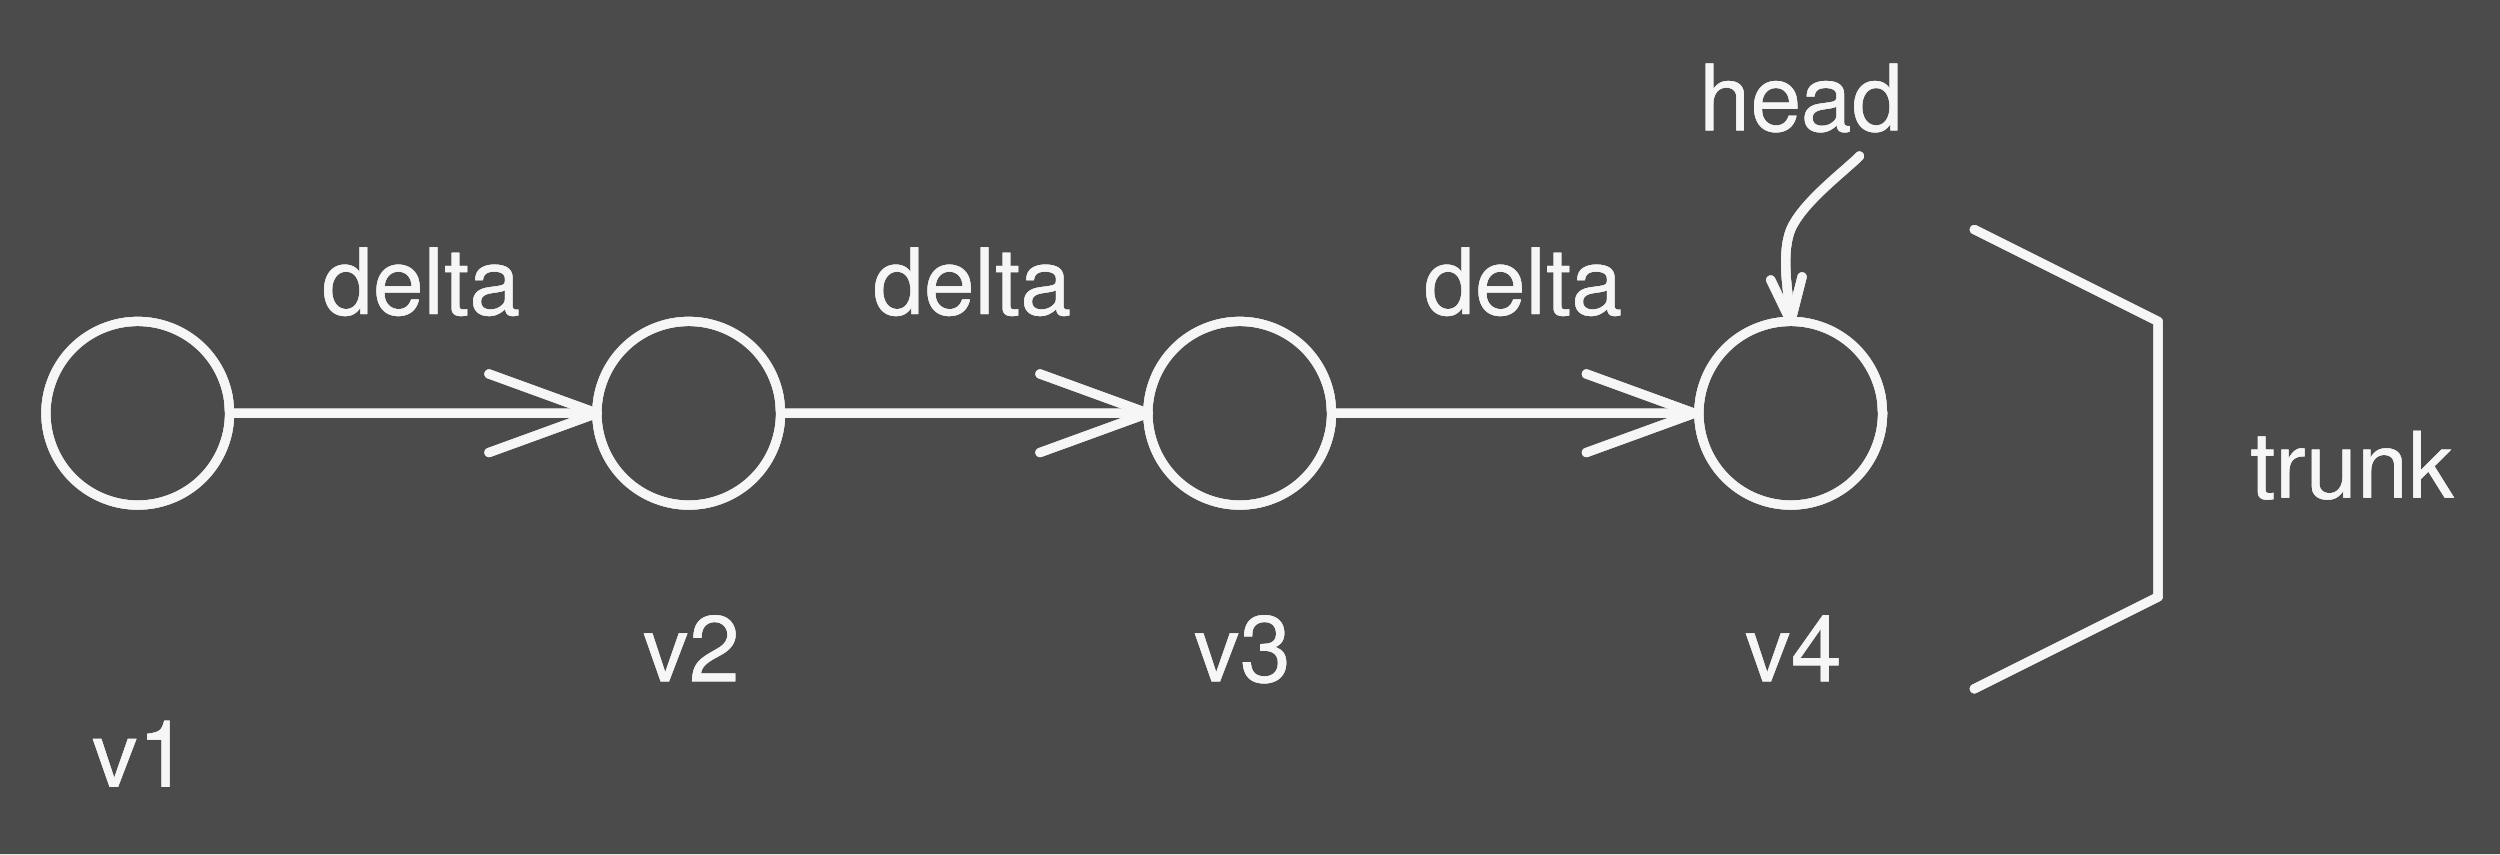
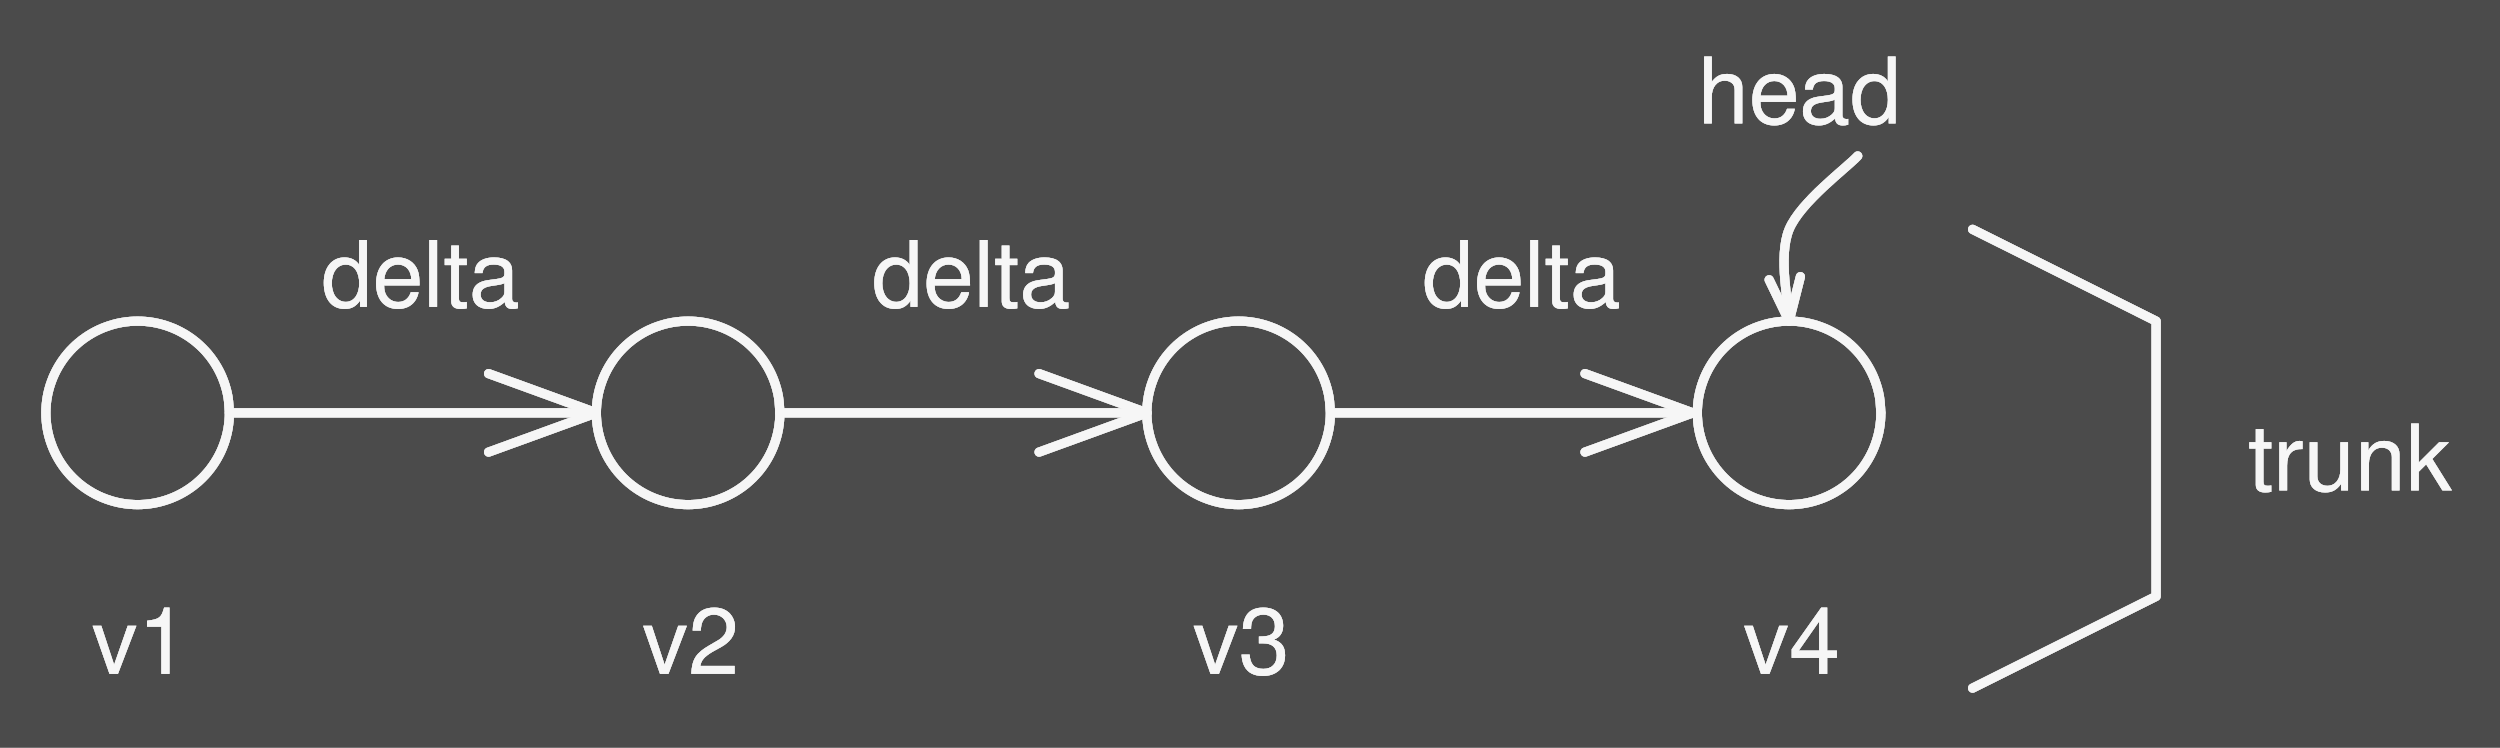
- <svg xmlns="http://www.w3.org/2000/svg" version="1.1" viewBox="0 0 544.463 186" width="544.463" height="186" filter="invert(93%) hue-rotate(180deg)" class="excalidraw-svg">
+ <svg xmlns="http://www.w3.org/2000/svg" version="1.1" viewBox="0 0 544.963 163" width="544.963" height="163" filter="invert(93%) hue-rotate(180deg)" class="excalidraw-svg">
  
-   eyJ2ZXJzaW9uIjoiMSIsImVuY29kaW5nIjoiYnN0cmluZyIsImNvbXByZXNzZWQiOnRydWUsImVuY29kZWQiOiJ4nO2cWVPbSFx1MDAxMIDf+Vx1MDAxNS7yXHUwMDFhyNyayZu5YpZcdTAwMTAwXHUwMDEwXHUwMDAy7KZSwlx1MDAxMrawkIwknyn++46E8Uiy5JVcdTAwMTNcdTAwMWbKgqlcdTAwMDJ7pqWe6emvW3OYn1x1MDAxYpXKZjDsmJtcdTAwMWYrm+agoduW4en9zfdhec/0fMt1ZFx1MDAxNYo++27Xa0SSeqfz8cNcdTAwMDf31rdcZkt3tlx1MDAxZoznXHUwMDBiTNt8MJ3Al1wif8vPlcrP6HdcXIVtW1x1MDAxZN+MxKOKmFx1MDAwZZIu/OI6kTrOgUZcdGB0XCJgOYY5iFx1MDAxYVx1MDAwMtStLH9PNiAwXHJZcafbvqlqwqLN1s6l1iNn3ujmojOy0V+f+eC0qS6/s2z7PFx1MDAxONpRO31XXHUwMDFhQtX5gee2zW+WXHUwMDExtF6sXHUwMDExK8+7ynO7zZZj+qE9wKTU7ehccitcdTAwMTjKMlxiVKnuNKN7qJKwf1soJlx1MDAxMl6yXHUwMDE1v+ZZ+65ru16o/Vx1MDAxZDTDXHUwMDFmpf9Wb7Sbslx1MDAxMY4xkVx0PN3xO7onR0nJ9cf9XCLq1i3TaraCZJlvRqaFQENCXHUwMDAzXGKJSU2opHNoROP+XVx1MDAxOdTTXHUwMDFmzMPwXHUwMDEyp2vbcas4xtgqL/6hPFx1MDAwNI1LnlQvQvn9tGfFvSs2xld7g2PBXHUwMDBlee1r68hcdTAwMWRcdTAwMWRVccOzVE9cdTAwMTOuqHue29+c1DyN36n2dzuG/uxNUINcdTAwMDJRqCGCXHUwMDE5n9TbltNOd852XHUwMDFibeWAXHUwMDFisZ5MofCsP1x1MDAwM1x1MDAwNMhgXHUwMDFlXHRcdTAwMTBcdTAwMTLKXHUwMDA0glRkoFx1MDAwMIujMNtM5URcdTAwMDGyXHUwMDE0XG58eSTwXGZcdTAwMTKmQECAUFxuXHUwMDA0h3hNICzSVWOm1L1gR3qV5TSTXHJcdTAwMWJH98NcdTAwMDLBNOy02+gmRjs0j95cdJs41TPTMZTGZCN1P9h1XHUwMDFmXHUwMDFlrEB279S1nCAtXHUwMDExtbdcdTAwMWGy1DL1KVx1MDAxYss7x+vS0HXCOyaDinpXibddfpi8//4+U5rniW/E/+aFg1mZkeXGXHUwMDAzXHJoXHUwMDE4YE0oXHUwMDE3VPFcdTAwMDBcdTAwMTWPXHUwMDA39Fx1MDAwN6ePtVx1MDAxMcdnmvXoXGbpsXt/7ZQ8XHUwMDFl8PJlRlx1MDAwNlx1MDAwNaEyKpQxM9bqJ/q31tX1yf31qFx1MDAxYdT7V8Ku7/5xmTFcdTAwMTdcdTAwMDSCuIBcZtGsZ0RcXFx1MDAxY4TZVionXGKkbHlcdTAwMTFcdIYxeo1ZcXZcdTAwMWP9nayYm4fxSatqbHVOd4L7qtH62juiiP+qxrdsOzvIcOlERGQmWzLHPHTmkJUyxqRDTFx0cq3gXHUwMDAwQMa5XG745cm1n672XHUwMDBmXHUwMDA33Z3A/eyae5Y+PKif7NeL5dr3s+77f8jhJH9yK3NcdTAwMDbiXHUwMDE0wlxmvGhxvGZcdTAwMWK/lHhxmMRriVx1MDAxOVxc49N0ZcxsoWBA+oX2XG5z+EIzaqFcdTAwMWOus8erL/7NVe+4z6xcdTAwMGJ7r95cdTAwMWWig9eQw5UzpsR/O4fjdOEkyFx1MDAwMIghp1x1MDAxOGWtoLHiUWb2mJUyykwtoK0/i2tcdTAwMThqXHUwMDAyXHUwMDEwtK44s44kzs9PwY/a56tcdTAwMWbXbf1cdTAwMDBdjFx1MDAxYaTqnpQziVx1MDAwN+YgyMJcdTAwMGLn4kUwXHUwMDAxXHUwMDA0U8Ey6NKK03VcdTAwMDBcdTAwMWb7lzV4Vm6gtqBIXHUwMDExRZZcdTAwMDdcdTAwMTSC21x1MDAxMGFAXHUwMDE412hcdTAwMDZaLI2WXHUwMDEw0lx1MDAxYjjTXHUwMDE2gFaiYo5cXI0hY1x1MDAwMv9Srr5zneDcXHUwMDFhRVx1MDAxOINE6YH+YNnDxDhHbirt94/Ti+2BeHr/XCKzXCJcdTAwMTSv2lYz9OTNhuyG6SWcPLBcdTAwMWG6PVx1MDAxMVxi3I6qbchcdTAwMDbolmN601x1MDAwNnM9q2k5up2tU+9cdTAwMDbumek/9yjwumbcKGbtZVx1MDAxOOVcdTAwMTjTXHUwMDA1XHUwMDEzKV1AUMSQXHUwMDFhXHUwMDA2RSQvTuSje0GOL9lDyYnUylx1MDAwMmRs+WtcZiRcdTAwMTdcdTAwMDBcIlx1MDAwMFx1MDAxNjFh/VOA7KFMXHUwMDFj48WrgTGucekognTh5NmTccShhmlWdlx1MDAxNMVZ1Fx1MDAxZY/PuvDyttws0vKiXGIphYRTSl9RcuzhbFx1MDAxNvHKWcRlSIuUyWgsX1lpsVpcdTAwMWPF7mHVOufXotwowlx1MDAxMqdFXHKEc1x1MDAwNlxyvaa0SLJRJCtHkaxcdTAwMGVFSNOFkydUXHUwMDAyXHUwMDA0XHUwMDE2hGWhuFNcdTAwMWPFYNBcdTAwMTFD7LbKjeJcdTAwMTac2ktBS1xchcHbmFx0qZKhQjBcbqHJ0UBqOXpNLIq48y2VRcO0XHUwMDAzPVx1MDAxM8dUzWqITCldOpS5Z25hOFx1MDAxNIRirEymqNwtTuXBva81jMfrklOJSlxmpZw0yOBcYsRcdTAwMWKVr4RKlLtFiihcdTAwMTeIQJCVKvfmmECenddu0LDku6Jw6ux7iaCEXHUwMDFjcFx1MDAwNFxiXFzEXHUwMDE26Vx1MDAxYpV/XHUwMDAylVx1MDAwNKVcdTAwMGLjp3A5XHUwMDE1mVTuz3FwQcN3dVx1MDAxMf9GSympnNpFZEukkmxcdTAwMTOBYNGpJKdcdTAwMTRzhJc+lVx1MDAxY1esfHtv1cBHZ1x1MDAwMLJ4T1asXHUwMDA296TORdGee05cdKF83lx0p4BrgqnYr4A/KFx1MDAwZfxsVykn/YJsXHUwMDBiKlx1MDAxZkCYoIxcIlx1MDAxOFx1MDAwM/M5XHUwMDE4YJZqy+KCXHUwMDAxTKkmXG6ESVDAU/ugXGJQoGFcZsi6XHUwMDBlXG6u8yzTVEqpqMNEW2Bbw1x1MDAwMuJw/U3jiMV2pipvXHUwMDA3ml5e81x1MDAxZGjayvfR8Fx1MDAwNdlv3lx1MDAwMMdusFx1MDAxMf+bXHUwMDE33sJgmLkwztOFk+BGUXj2XHUwMDBmsqxcdTAwMDNSn4pcdTAwMDe3Nlx1MDAxODVb7GT3rl+9IZf3ddS8bZ2WO7ihla5cdTAwMDJkXHUwMDFjkEpcdTAwMWPIelx1MDAwZV9cZlx1MDAxMCZcdTAwMTFd5+R/cWEqzeVqvvSXqFso7iQhjuaU5/8pn1x1MDAxMJfOMSf8uat++UewXHUwMDA1I1x1MDAxOFx1MDAxMUDUuqCCv1ZcdTAwMWP+b4O21W9cdTAwMWa5Jec9/Vx1MDAxNcIlnrtcdTAwMGVnMlxmcVF0fYFSXHIxJMArWvSTT/FSQdZ0I1WzmvlGSuncXHUwMDEzjo0x1uE/yzhcdTAwMGakZSdcdTAwMGZMcigtI2WezZ5l9nemnerdXfRcbmeJXHUwMDEx5iFIZvQs+rTx9C+gd6oxIn0=
+   eyJ2ZXJzaW9uIjoiMSIsImVuY29kaW5nIjoiYnN0cmluZyIsImNvbXByZXNzZWQiOnRydWUsImVuY29kZWQiOiJ4nO2cWVPbSFx1MDAxMIDf+Vx1MDAxNS7nNThzXHUwMDFmeTPXmiWEM1x1MDAwNNhKpYQlbGEhXHUwMDE5WcY2Kf77joTxSLLkXHUwMDE1xIeyYKqwPdOao6e/7rng11qlUlxyRl2r+rlStYZNw7FN31x1MDAxOFQ/hun3lt+zPVdloeh7z+v7zUjS6HY/f/rkXfVs0zbc2q359IDlWLeWXHUwMDFi9JTIP+p7pfIr+lx1MDAxZK/Ccexuz4rEo4xYXHUwMDFkJJ341XOj6oRcdTAwMDCcXHUwMDEywOhEwHZNa1x1MDAxODVcdTAwMDToouzelmpAYJkq49pwepbOXHSTqu2NM35Pjv2Hy9Pug4P+/lwihoct/fi17TgnwciJ2tnzlFwidF4v8L2O9d02g/azNmLpeU/5Xr/Vdq1eqFx1MDAwZjBJ9bpG01x1MDAwZUYqXHJcdTAwMDKdaritqFxmnVx1MDAxMvZvXHUwMDFkxUTCR9bjzzzVvuk5nlx1MDAxZtb+XHUwMDAxWuGPrv/KaHZaqlx1MDAxMa45kVx0fMPtdVxyX42Sllx1MDAxYoz7RXTRbctutYNkWs+KVFx1MDAwYlx1MDAwMUeSXHUwMDAzhOQkJ6yku2tG4/5DK9Q3bq3d8Fx1MDAxMbfvOHGtuOZYK8/2oS1cdTAwMDSNU1x1MDAxZXUvQvnttGXFrSs2xudbw33JdkXjW3vPe9ir46Zv654mTNHwfW9QneQ8jj/p9ve7pvFkTZBDiSjkiGAmJvmO7XbSnXO8ZkdcdTAwMWLgWqwnUyg81Z9cdTAwMDFcdTAwMDJkMI9cdTAwMDRcYlx0ZVx1MDAxMkEqM1CAxVGYraZyolx1MDAwMFlcblx1MDAwNbE4XHUwMDEyRFx1MDAwNlx0UyAgQChcdTAwMDVSQLxcIlx1MDAxMOZpqjFVXHUwMDFhfrChrMp2W8mGjb37blx1MDAwMWdcdTAwMWF22mv2XHUwMDEzo1x1MDAxZKrH6IZNjEvZQ8s89Gw3XHUwMDE4N2+q15Zr6tYkO2D0gk3v9tZcdTAwMGWCZFx1MDAxOcm+1EPO2pYxpX9VcjwvXHJkNywx6XD0p0q8X+rL5POPj5nSXCJPfC3+nucqZkVNlusrOOBcdTAwMThgLrV5al+BivtcbvpT0LvGg8DH3L5zR3Tfu7lwS+4rRPmiJoOSUOUxylx1MDAxODVcdTAwMWJHXHUwMDA3xvf2+cXBzcVDPThcdTAwMWGcS+do84+LmrkgXHUwMDEwJCRkiGbNXHUwMDFmcXFcdTAwMTBma6mcIJCyxUwkXHUwMDE5xugtRszZfnRRXHUwMDExMzd+44N23Vxc71x1MDAxZW5cdTAwMDQ3dbP97X6PXCKxiNa8R+nZzkko4yMyM0iTXHUwMDE3rG1nXHUwMDBlZyl9U9o1lSBGS1x1MDAwMVx1MDAwMGRC6EBRnlx1MDAxOP3X+fbusL9cdTAwMTF4XzxryzZGO0dcdTAwMDfbR8Vi9MdZ5f5cdTAwMWZiP8lfMKtYg1x1MDAwNIUwXHUwMDAzL1pcdTAwMWOv2covJV5cdTAwMDIm8Vpg5Odimq6M1TKUXGYou+BvMPYvLdpcdTAwMTaK/Vx1MDAwNrs7/9q7PL/fXHUwMDFmMPvU2TrqjNDOW4/92ohT4r9cdTAwMWT7cTpx4pxcdTAwMDDEUFCMsnbzWHHvNHs8S+mdpjbzVlx1MDAxZv05hlxcXHUwMDAyglbln1ZcdTAwMTH8xckh+Nn4cv7zomPsoNOHJql7XHUwMDA35Vxm/oE1XGay8KK5x0Zcbi3CsZCCZ+DFi+O1XHUwMDAz71x1MDAwNmdccnhcXG6i1qFMIUVcdTAwMTZHXHUwMDE0gjWIMCBMcDrNVmx5P2ZLSmVcdTAwMGWC8TmwlcgoXHUwMDE45JUxXHUwMDEyXHQpp1x1MDAxNL7AXHUwMDFjdas8NzixXHUwMDFmXCKOQVwidce4tZ1RYpwjO1X6u49cdTAwMWTH+MbgNCM5XHUwMDE0rTt2KzTjalN1wfJcdTAwMTNcdTAwMTZcdTAwMWXYTcOZXGJcdTAwMDReV+c2VeWG7Vr+tLI8327ZruFk1Wj0XHUwMDAz79jqPfUl8PtWXFxcdTAwMWRW43lcdTAwMDDV6NJXwYhzY51cdTAwMWF8SVx1MDAxMUPaXHUwMDFmaFx1MDAxNkVxXHUwMDE277xTsn/GbkvOXCJcdTAwMDc1glx1MDAwNeGMMqRcdTAwMDFZOJW6hzNYXHUwMDE0XHUwMDEyQFx1MDAwNMA8XHUwMDE2ua9hMVxmXHJcdTAwMTgyJvGrJtyvY1x1MDAxMWWziJbOXCJaXCKLIJ04XHSMTCBcdTAwMDE5pnpXSsMoi8PI7/aP+/DsqtwwXHUwMDEyWaNcZlKEXHTmZWNcdTAwMTGqiERcdTAwMDSldEWBcSUw4mxcdTAwMTjx0mHEZVxijJQpd6xeWYGxXpzF/m7dPlx1MDAxMVx1MDAxN7LcLEJWYlx1MDAxODkgmFx1MDAwMI7eUmAk2SySpbNIlsdcIqTpxMkklVx1MDAwMIklYVksblx1MDAxNGcxXHUwMDE4duVcYnvtcrO4XHUwMDBlp05g0Fx1MDAwMvdgcFxyM6mqjE+IZ65cdTAwMTi5XHUwMDFhXHKk12srYlHGjW+hLJqWXHUwMDEzXHUwMDE4mTimcpZDZKrShUOZv41cdTAwMTNcdTAwMGVcdTAwMDWhXHUwMDE4a5VpKjeLU7lz0+NN8+6i5FSiXHUwMDEyQ6mWXHLKOVx1MDAwMvlO5Vx1MDAxYqFcdTAwMTLlXHUwMDFlrFwiKiRcIlx1MDAxMGSFyq1cdTAwMTcsIY9PXHUwMDFhl2hU8rNUOHVcdTAwMGK/RFBCXHUwMDAxXHUwMDA0XHUwMDAyXHUwMDA0zuNg9Z3KP4FKgtKJ8Tu/gspMKrdfcN2B4+sjXHUwMDE5/9uaUlI5dYbIXHUwMDE2SCWpXHUwMDExiWDB81x1MDAwZTVcYlx1MDAxNFx1MDAwYoRcdTAwMTe+lFx1MDAxY2cs/XBv2cBHN1x1MDAwMLJ4T2YsXHUwMDA392Sd86I993ZcdTAwMTNC+bxcdTAwMTNBgeCSZVx1MDAxZHHuXHUwMDE0XHUwMDA3fraplJN+SWqSqlx0XGKTlFFcdTAwMDTT20lcdTAwMTCzVFvm51xmYKpqokGYOIV49c83oCjgXHUwMDE4XHUwMDAzsqrrhau8XHUwMDAxNVx1MDAxNVIq+prROqhxLCFcdTAwMGX337hALHY2VXm/XHUwMDA2tdxrUOv5tlx1MDAxZL4g+81cdTAwMDJwrIC1+HueW1xmnWjmjrpIJ06cXCJF4U1DyLKuVf1V3Cl2wEOrzVx1MDAwZTavXHUwMDA39UtydnOEWlftw3I7RbTU3YOMa1WJa1xcT26PXHUwMDAxwlx1MDAxNNqr3DSYn3tLc7mcP01M5M1cdTAwMTV3klx1MDAxMEcvlFx1MDAxN/8pn1x1MDAxMFfG8UL4c3dcdTAwMGLzL3xLRjBcIoDo/URccn+jOPzfh1x1MDAxZHvQ2fNKzjuXtdS8Z4H3vFx0rVx1MDAxMYaELLozQSlHXGZJ8Ia2XHUwMDBi1fxfVZC1UEnlLGelkqr0xUuVtTHY4T/8OFx0lGYn0yk1lLaZUk/13rZcdTAwMDZcdTAwMWLTRvXhOnqF68tcYvRcdTAwMTAlK5rFPq49/lx1MDAwYlx1MDAxM2Pe1SJ9
  <defs>
    <style class="style-fonts">
-       @font-face {
-         font-family: "Virgil";
-         src: url("https://excalidraw.com/Virgil.woff2");
-       }
-       @font-face {
-         font-family: "Cascadia";
-         src: url("https://excalidraw.com/Cascadia.woff2");
-       }
-       @font-face {
-         font-family: "Assistant";
-         src: url("https://excalidraw.com/Assistant-Regular.woff2");
-       }
+       
    </style>
  </defs>
-   <rect x="0" y="0" width="544.463" height="186" fill="#ffffff" />
+   <rect x="0" y="0" width="544.963" height="163" fill="#ffffff" />
  <g stroke-linecap="round" transform="translate(10 70) rotate(0 20 20)">
    <path d="M40 20 C40 21.16, 39.9 22.33, 39.7 23.47 C39.5 24.61, 39.19 25.75, 38.79 26.84 C38.4 27.93, 37.9 29, 37.32 30 C36.74 31, 36.07 31.97, 35.32 32.86 C34.58 33.74, 33.74 34.58, 32.86 35.32 C31.97 36.07, 31 36.74, 30 37.32 C29 37.9, 27.93 38.4, 26.84 38.79 C25.75 39.19, 24.61 39.5, 23.47 39.7 C22.33 39.9, 21.16 40, 20 40 C18.84 40, 17.67 39.9, 16.53 39.7 C15.39 39.5, 14.25 39.19, 13.16 38.79 C12.07 38.4, 11 37.9, 10 37.32 C9 36.74, 8.03 36.07, 7.14 35.32 C6.26 34.58, 5.42 33.74, 4.68 32.86 C3.93 31.97, 3.26 31, 2.68 30 C2.1 29, 1.6 27.93, 1.21 26.84 C0.81 25.75, 0.5 24.61, 0.3 23.47 C0.1 22.33, 0 21.16, 0 20 C0 18.84, 0.1 17.67, 0.3 16.53 C0.5 15.39, 0.81 14.25, 1.21 13.16 C1.6 12.07, 2.1 11, 2.68 10 C3.26 9, 3.93 8.03, 4.68 7.14 C5.42 6.26, 6.26 5.42, 7.14 4.68 C8.03 3.93, 9 3.26, 10 2.68 C11 2.1, 12.07 1.6, 13.16 1.21 C14.25 0.81, 15.39 0.5, 16.53 0.3 C17.67 0.1, 18.84 0, 20 0 C21.16 0, 22.33 0.1, 23.47 0.3 C24.61 0.5, 25.75 0.81, 26.84 1.21 C27.93 1.6, 29 2.1, 30 2.68 C31 3.26, 31.97 3.93, 32.86 4.68 C33.74 5.42, 34.58 6.26, 35.32 7.14 C36.07 8.03, 36.74 9, 37.32 10 C37.9 11, 38.4 12.07, 38.79 13.16 C39.19 14.25, 39.5 15.39, 39.7 16.53 C39.9 17.67, 39.95 19.42, 40 20 C40.05 20.58, 40.05 19.42, 40 20" stroke="#1e1e1e" stroke-width="2" fill="none" />
  </g>
  <g stroke-linecap="round">
    <g transform="translate(50 90) rotate(0 40 0)">
      <path d="M0 0 C13.33 0, 66.67 0, 80 0 M0 0 C13.33 0, 66.67 0, 80 0" stroke="#1e1e1e" stroke-width="2" fill="none" />
    </g>
    <g transform="translate(50 90) rotate(0 40 0)">
      <path d="M56.51 8.55 C65.15 5.41, 73.79 2.26, 80 0 M56.51 8.55 C63.25 6.1, 69.99 3.64, 80 0" stroke="#1e1e1e" stroke-width="2" fill="none" />
    </g>
    <g transform="translate(50 90) rotate(0 40 0)">
      <path d="M56.51 -8.55 C65.15 -5.41, 73.79 -2.26, 80 0 M56.51 -8.55 C63.25 -6.1, 69.99 -3.64, 80 0" stroke="#1e1e1e" stroke-width="2" fill="none" />
    </g>
  </g>
  <mask />
  <g stroke-linecap="round" transform="translate(130 70) rotate(0 20 20)">
    <path d="M40 20 C40 21.16, 39.9 22.33, 39.7 23.47 C39.5 24.61, 39.19 25.75, 38.79 26.84 C38.4 27.93, 37.9 29, 37.32 30 C36.74 31, 36.07 31.97, 35.32 32.86 C34.58 33.74, 33.74 34.58, 32.86 35.32 C31.97 36.07, 31 36.74, 30 37.32 C29 37.9, 27.93 38.4, 26.84 38.79 C25.75 39.19, 24.61 39.5, 23.47 39.7 C22.33 39.9, 21.16 40, 20 40 C18.84 40, 17.67 39.9, 16.53 39.7 C15.39 39.5, 14.25 39.19, 13.16 38.79 C12.07 38.4, 11 37.9, 10 37.32 C9 36.74, 8.03 36.07, 7.14 35.32 C6.26 34.58, 5.42 33.74, 4.68 32.86 C3.93 31.97, 3.26 31, 2.68 30 C2.1 29, 1.6 27.93, 1.21 26.84 C0.81 25.75, 0.5 24.61, 0.3 23.47 C0.1 22.33, 0 21.16, 0 20 C0 18.84, 0.1 17.67, 0.3 16.53 C0.5 15.39, 0.81 14.25, 1.21 13.16 C1.6 12.07, 2.1 11, 2.68 10 C3.26 9, 3.93 8.03, 4.68 7.14 C5.42 6.26, 6.26 5.42, 7.14 4.68 C8.03 3.93, 9 3.26, 10 2.68 C11 2.1, 12.07 1.6, 13.16 1.21 C14.25 0.81, 15.39 0.5, 16.53 0.3 C17.67 0.1, 18.84 0, 20 0 C21.16 0, 22.33 0.1, 23.47 0.3 C24.61 0.5, 25.75 0.81, 26.84 1.21 C27.93 1.6, 29 2.1, 30 2.68 C31 3.26, 31.97 3.93, 32.86 4.68 C33.74 5.42, 34.58 6.26, 35.32 7.14 C36.07 8.03, 36.74 9, 37.32 10 C37.9 11, 38.4 12.07, 38.79 13.16 C39.19 14.25, 39.5 15.39, 39.7 16.53 C39.9 17.67, 39.95 19.42, 40 20 C40.05 20.58, 40.05 19.42, 40 20" stroke="#1e1e1e" stroke-width="2" fill="none" />
  </g>
  <g stroke-linecap="round">
    <g transform="translate(170 90) rotate(0 40 0)">
      <path d="M0 0 C13.33 0, 66.67 0, 80 0 M0 0 C13.33 0, 66.67 0, 80 0" stroke="#1e1e1e" stroke-width="2" fill="none" />
    </g>
    <g transform="translate(170 90) rotate(0 40 0)">
      <path d="M56.51 8.55 C62 6.55, 67.48 4.56, 80 0 M56.51 8.55 C62.4 6.41, 68.28 4.26, 80 0" stroke="#1e1e1e" stroke-width="2" fill="none" />
    </g>
    <g transform="translate(170 90) rotate(0 40 0)">
      <path d="M56.51 -8.55 C62 -6.55, 67.48 -4.56, 80 0 M56.51 -8.55 C62.4 -6.41, 68.28 -4.26, 80 0" stroke="#1e1e1e" stroke-width="2" fill="none" />
    </g>
  </g>
  <mask />
  <g stroke-linecap="round" transform="translate(250 70) rotate(0 20 20)">
    <path d="M40 20 C40 21.16, 39.9 22.33, 39.7 23.47 C39.5 24.61, 39.19 25.75, 38.79 26.84 C38.4 27.93, 37.9 29, 37.32 30 C36.74 31, 36.07 31.97, 35.32 32.86 C34.58 33.74, 33.74 34.58, 32.86 35.32 C31.97 36.07, 31 36.74, 30 37.32 C29 37.9, 27.93 38.4, 26.84 38.79 C25.75 39.19, 24.61 39.5, 23.47 39.7 C22.33 39.9, 21.16 40, 20 40 C18.84 40, 17.67 39.9, 16.53 39.7 C15.39 39.5, 14.25 39.19, 13.16 38.79 C12.07 38.4, 11 37.9, 10 37.32 C9 36.74, 8.03 36.07, 7.14 35.32 C6.26 34.58, 5.42 33.74, 4.68 32.86 C3.93 31.97, 3.26 31, 2.68 30 C2.1 29, 1.6 27.93, 1.21 26.84 C0.81 25.75, 0.5 24.61, 0.3 23.47 C0.1 22.33, 0 21.16, 0 20 C0 18.84, 0.1 17.67, 0.3 16.53 C0.5 15.39, 0.81 14.25, 1.21 13.16 C1.6 12.07, 2.1 11, 2.68 10 C3.26 9, 3.93 8.03, 4.68 7.14 C5.42 6.26, 6.26 5.42, 7.14 4.68 C8.03 3.93, 9 3.26, 10 2.68 C11 2.1, 12.07 1.6, 13.16 1.21 C14.25 0.81, 15.39 0.5, 16.53 0.3 C17.67 0.1, 18.84 0, 20 0 C21.16 0, 22.33 0.1, 23.47 0.3 C24.61 0.5, 25.75 0.81, 26.84 1.21 C27.93 1.6, 29 2.1, 30 2.68 C31 3.26, 31.97 3.93, 32.86 4.68 C33.74 5.42, 34.58 6.26, 35.32 7.14 C36.07 8.03, 36.74 9, 37.32 10 C37.9 11, 38.4 12.07, 38.79 13.16 C39.19 14.25, 39.5 15.39, 39.7 16.53 C39.9 17.67, 39.95 19.42, 40 20 C40.05 20.58, 40.05 19.42, 40 20" stroke="#1e1e1e" stroke-width="2" fill="none" />
  </g>
  <g stroke-linecap="round">
    <g transform="translate(291 90) rotate(0 39 0)">
      <path d="M0 0 C13 0, 65 0, 78 0 M0 0 C13 0, 65 0, 78 0" stroke="#1e1e1e" stroke-width="2" fill="none" />
    </g>
    <g transform="translate(291 90) rotate(0 39 0)">
      <path d="M54.51 8.55 C61.45 6.02, 68.4 3.49, 78 0 M54.51 8.55 C63.69 5.21, 72.87 1.87, 78 0" stroke="#1e1e1e" stroke-width="2" fill="none" />
    </g>
    <g transform="translate(291 90) rotate(0 39 0)">
      <path d="M54.51 -8.55 C61.45 -6.02, 68.4 -3.49, 78 0 M54.51 -8.55 C63.69 -5.21, 72.87 -1.87, 78 0" stroke="#1e1e1e" stroke-width="2" fill="none" />
    </g>
  </g>
  <mask />
  <g stroke-linecap="round" transform="translate(370 70) rotate(0 20 20)">
    <path d="M40 20 C40 21.16, 39.9 22.33, 39.7 23.47 C39.5 24.61, 39.19 25.75, 38.79 26.84 C38.4 27.93, 37.9 29, 37.32 30 C36.74 31, 36.07 31.97, 35.32 32.86 C34.58 33.74, 33.74 34.58, 32.86 35.32 C31.97 36.07, 31 36.74, 30 37.32 C29 37.9, 27.93 38.4, 26.84 38.79 C25.75 39.19, 24.61 39.5, 23.47 39.7 C22.33 39.9, 21.16 40, 20 40 C18.84 40, 17.67 39.9, 16.53 39.7 C15.39 39.5, 14.25 39.19, 13.16 38.79 C12.07 38.4, 11 37.9, 10 37.32 C9 36.74, 8.03 36.07, 7.14 35.32 C6.26 34.58, 5.42 33.74, 4.68 32.86 C3.93 31.97, 3.26 31, 2.68 30 C2.1 29, 1.6 27.93, 1.21 26.84 C0.81 25.75, 0.5 24.61, 0.3 23.47 C0.1 22.33, 0 21.16, 0 20 C0 18.84, 0.1 17.67, 0.3 16.53 C0.5 15.39, 0.81 14.25, 1.21 13.16 C1.6 12.07, 2.1 11, 2.68 10 C3.26 9, 3.93 8.03, 4.68 7.14 C5.42 6.26, 6.26 5.42, 7.14 4.68 C8.03 3.93, 9 3.26, 10 2.68 C11 2.1, 12.07 1.6, 13.16 1.21 C14.25 0.81, 15.39 0.5, 16.53 0.3 C17.67 0.1, 18.84 0, 20 0 C21.16 0, 22.33 0.1, 23.47 0.3 C24.61 0.5, 25.75 0.81, 26.84 1.21 C27.93 1.6, 29 2.1, 30 2.68 C31 3.26, 31.97 3.93, 32.86 4.68 C33.74 5.42, 34.58 6.26, 35.32 7.14 C36.07 8.03, 36.74 9, 37.32 10 C37.9 11, 38.4 12.07, 38.79 13.16 C39.19 14.25, 39.5 15.39, 39.7 16.53 C39.9 17.67, 39.95 19.42, 40 20 C40.05 20.58, 40.05 19.42, 40 20" stroke="#1e1e1e" stroke-width="2" fill="none" />
  </g>
-   <g transform="translate(20 130) rotate(0 10.56152 23)">
-     <text x="10.562" y="18.4" font-family="Helvetica, Segoe UI Emoji" font-size="20px" fill="#1e1e1e" text-anchor="middle" style="white-space: pre;" direction="ltr" dominant-baseline="alphabetic" />
-     <text x="10.562" y="41.4" font-family="Helvetica, Segoe UI Emoji" font-size="20px" fill="#1e1e1e" text-anchor="middle" style="white-space: pre;" direction="ltr" dominant-baseline="alphabetic">v1</text>
+   <g transform="translate(20 130) rotate(0 10.56152 11.5)">
+     <text x="10.562" y="16.9" font-family="Helvetica, Segoe UI Emoji" font-size="20px" fill="#1e1e1e" text-anchor="middle" style="white-space: pre;" direction="ltr" dominant-baseline="alphabetic">v1</text>
  </g>
-   <g transform="translate(140 130) rotate(0 10.56152 11.5)">
-     <text x="10.562" y="18.4" font-family="Helvetica, Segoe UI Emoji" font-size="20px" fill="#1e1e1e" text-anchor="middle" style="white-space: pre;" direction="ltr" dominant-baseline="alphabetic">v2</text>
+   <g transform="translate(139.5615 130) rotate(0 11 11.5)">
+     <text x="11" y="16.9" font-family="Helvetica, Segoe UI Emoji" font-size="20px" fill="#1e1e1e" text-anchor="middle" style="white-space: pre;" direction="ltr" dominant-baseline="alphabetic">v2</text>
  </g>
-   <g transform="translate(260 130) rotate(0 10.56152 11.5)">
-     <text x="10.562" y="18.4" font-family="Helvetica, Segoe UI Emoji" font-size="20px" fill="#1e1e1e" text-anchor="middle" style="white-space: pre;" direction="ltr" dominant-baseline="alphabetic">v3</text>
+   <g transform="translate(259.5615 130) rotate(0 11 11.5)">
+     <text x="11" y="16.9" font-family="Helvetica, Segoe UI Emoji" font-size="20px" fill="#1e1e1e" text-anchor="middle" style="white-space: pre;" direction="ltr" dominant-baseline="alphabetic">v3</text>
  </g>
-   <g transform="translate(380 130) rotate(0 10.56152 11.5)">
-     <text x="10.562" y="18.4" font-family="Helvetica, Segoe UI Emoji" font-size="20px" fill="#1e1e1e" text-anchor="middle" style="white-space: pre;" direction="ltr" dominant-baseline="alphabetic">v4</text>
+   <g transform="translate(379.5615 130) rotate(0 11 11.5)">
+     <text x="11" y="16.9" font-family="Helvetica, Segoe UI Emoji" font-size="20px" fill="#1e1e1e" text-anchor="middle" style="white-space: pre;" direction="ltr" dominant-baseline="alphabetic">v4</text>
  </g>
  <g transform="translate(70 50) rotate(0 21.68457 11.5)">
-     <text x="21.685" y="18.4" font-family="Helvetica, Segoe UI Emoji" font-size="20px" fill="#1e1e1e" text-anchor="middle" style="white-space: pre;" direction="ltr" dominant-baseline="alphabetic">delta</text>
+     <text x="21.685" y="16.9" font-family="Helvetica, Segoe UI Emoji" font-size="20px" fill="#1e1e1e" text-anchor="middle" style="white-space: pre;" direction="ltr" dominant-baseline="alphabetic">delta</text>
  </g>
  <g transform="translate(190 50) rotate(0 21.68457 11.5)">
-     <text x="21.685" y="18.4" font-family="Helvetica, Segoe UI Emoji" font-size="20px" fill="#1e1e1e" text-anchor="middle" style="white-space: pre;" direction="ltr" dominant-baseline="alphabetic">delta</text>
+     <text x="21.685" y="16.9" font-family="Helvetica, Segoe UI Emoji" font-size="20px" fill="#1e1e1e" text-anchor="middle" style="white-space: pre;" direction="ltr" dominant-baseline="alphabetic">delta</text>
  </g>
  <g transform="translate(310 50) rotate(0 21.68457 11.5)">
-     <text x="21.685" y="18.4" font-family="Helvetica, Segoe UI Emoji" font-size="20px" fill="#1e1e1e" text-anchor="middle" style="white-space: pre;" direction="ltr" dominant-baseline="alphabetic">delta</text>
+     <text x="21.685" y="16.9" font-family="Helvetica, Segoe UI Emoji" font-size="20px" fill="#1e1e1e" text-anchor="middle" style="white-space: pre;" direction="ltr" dominant-baseline="alphabetic">delta</text>
  </g>
  <g transform="translate(370 10) rotate(0 22.24609 11.5)">
-     <text x="22.246" y="18.4" font-family="Helvetica, Segoe UI Emoji" font-size="20px" fill="#1e1e1e" text-anchor="middle" style="white-space: pre;" direction="ltr" dominant-baseline="alphabetic">head</text>
+     <text x="22.246" y="16.9" font-family="Helvetica, Segoe UI Emoji" font-size="20px" fill="#1e1e1e" text-anchor="middle" style="white-space: pre;" direction="ltr" dominant-baseline="alphabetic">head</text>
  </g>
  <g stroke-linecap="round">
    <g transform="translate(404.9511 34) rotate(0 -7.475543 18)">
      <path d="M0 0 C-2.49 2.67, -12.46 10, -14.95 16 C-17.44 22, -14.95 32.67, -14.95 36 M0 0 C-2.49 2.67, -12.46 10, -14.95 16 C-17.44 22, -14.95 32.67, -14.95 36" stroke="#1e1e1e" stroke-width="2" fill="none" />
    </g>
    <g transform="translate(404.9511 34) rotate(0 -7.475543 18)">
      <path d="M-19.3 26.99 C-18.22 29.24, -17.13 31.48, -14.95 36 M-19.3 26.99 C-18.04 29.61, -16.77 32.23, -14.95 36" stroke="#1e1e1e" stroke-width="2" fill="none" />
    </g>
    <g transform="translate(404.9511 34) rotate(0 -7.475543 18)">
      <path d="M-12.49 26.31 C-13.11 28.72, -13.72 31.14, -14.95 36 M-12.49 26.31 C-13.21 29.12, -13.92 31.94, -14.95 36" stroke="#1e1e1e" stroke-width="2" fill="none" />
    </g>
  </g>
  <mask />
  <g stroke-linecap="round">
    <g transform="translate(430 50) rotate(0 20 50)">
      <path d="M0 0 C14.76 7.38, 29.53 14.76, 40 20 M0 0 C12.49 6.24, 24.98 12.49, 40 20 M40 20 C40 38.15, 40 56.31, 40 80 M40 20 C40 32.86, 40 45.72, 40 80 M40 80 C27.41 86.3, 14.81 92.59, 0 100 M40 80 C27.59 86.21, 15.18 92.41, 0 100" stroke="#1e1e1e" stroke-width="2" fill="none" />
    </g>
  </g>
  <mask />
-   <g transform="translate(490 90) rotate(0 22.23145 11.5)">
-     <text x="22.231" y="18.4" font-family="Helvetica, Segoe UI Emoji" font-size="20px" fill="#1e1e1e" text-anchor="middle" style="white-space: pre;" direction="ltr" dominant-baseline="alphabetic">trunk</text>
+   <g transform="translate(489.5 90) rotate(0 22.73145 11.5)">
+     <text x="22.731" y="16.9" font-family="Helvetica, Segoe UI Emoji" font-size="20px" fill="#1e1e1e" text-anchor="middle" style="white-space: pre;" direction="ltr" dominant-baseline="alphabetic">trunk</text>
  </g>
</svg>
